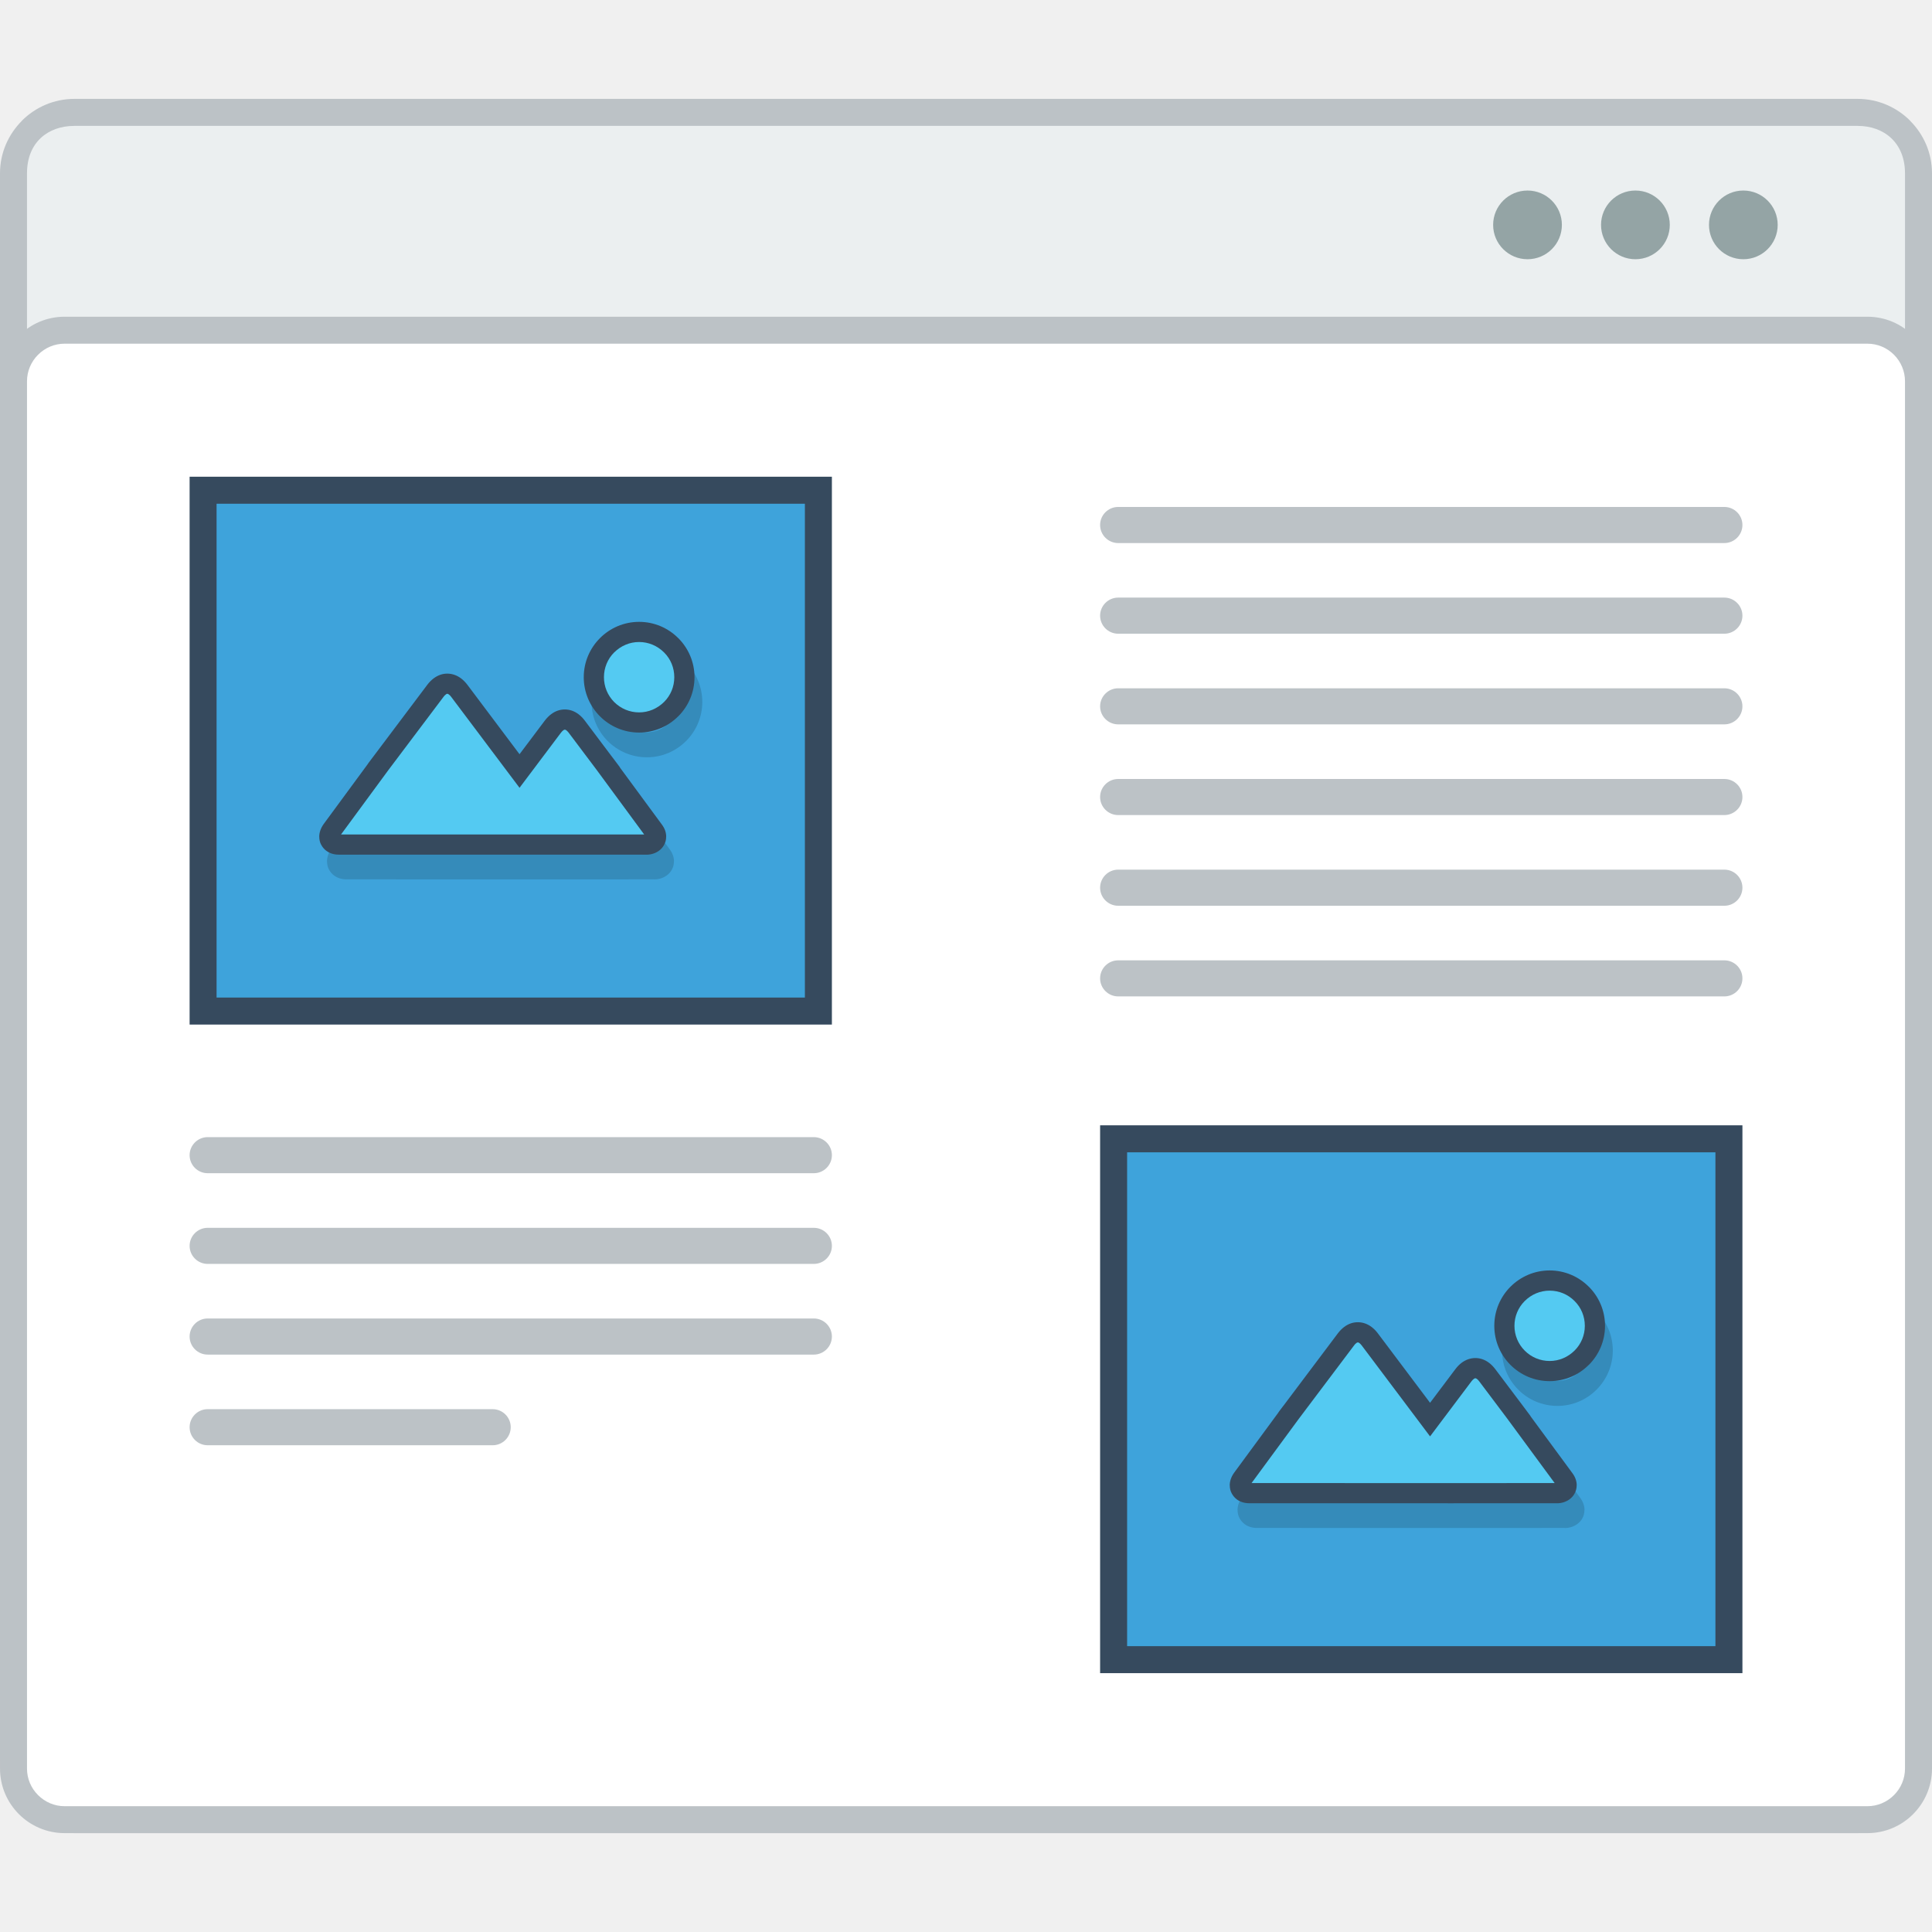
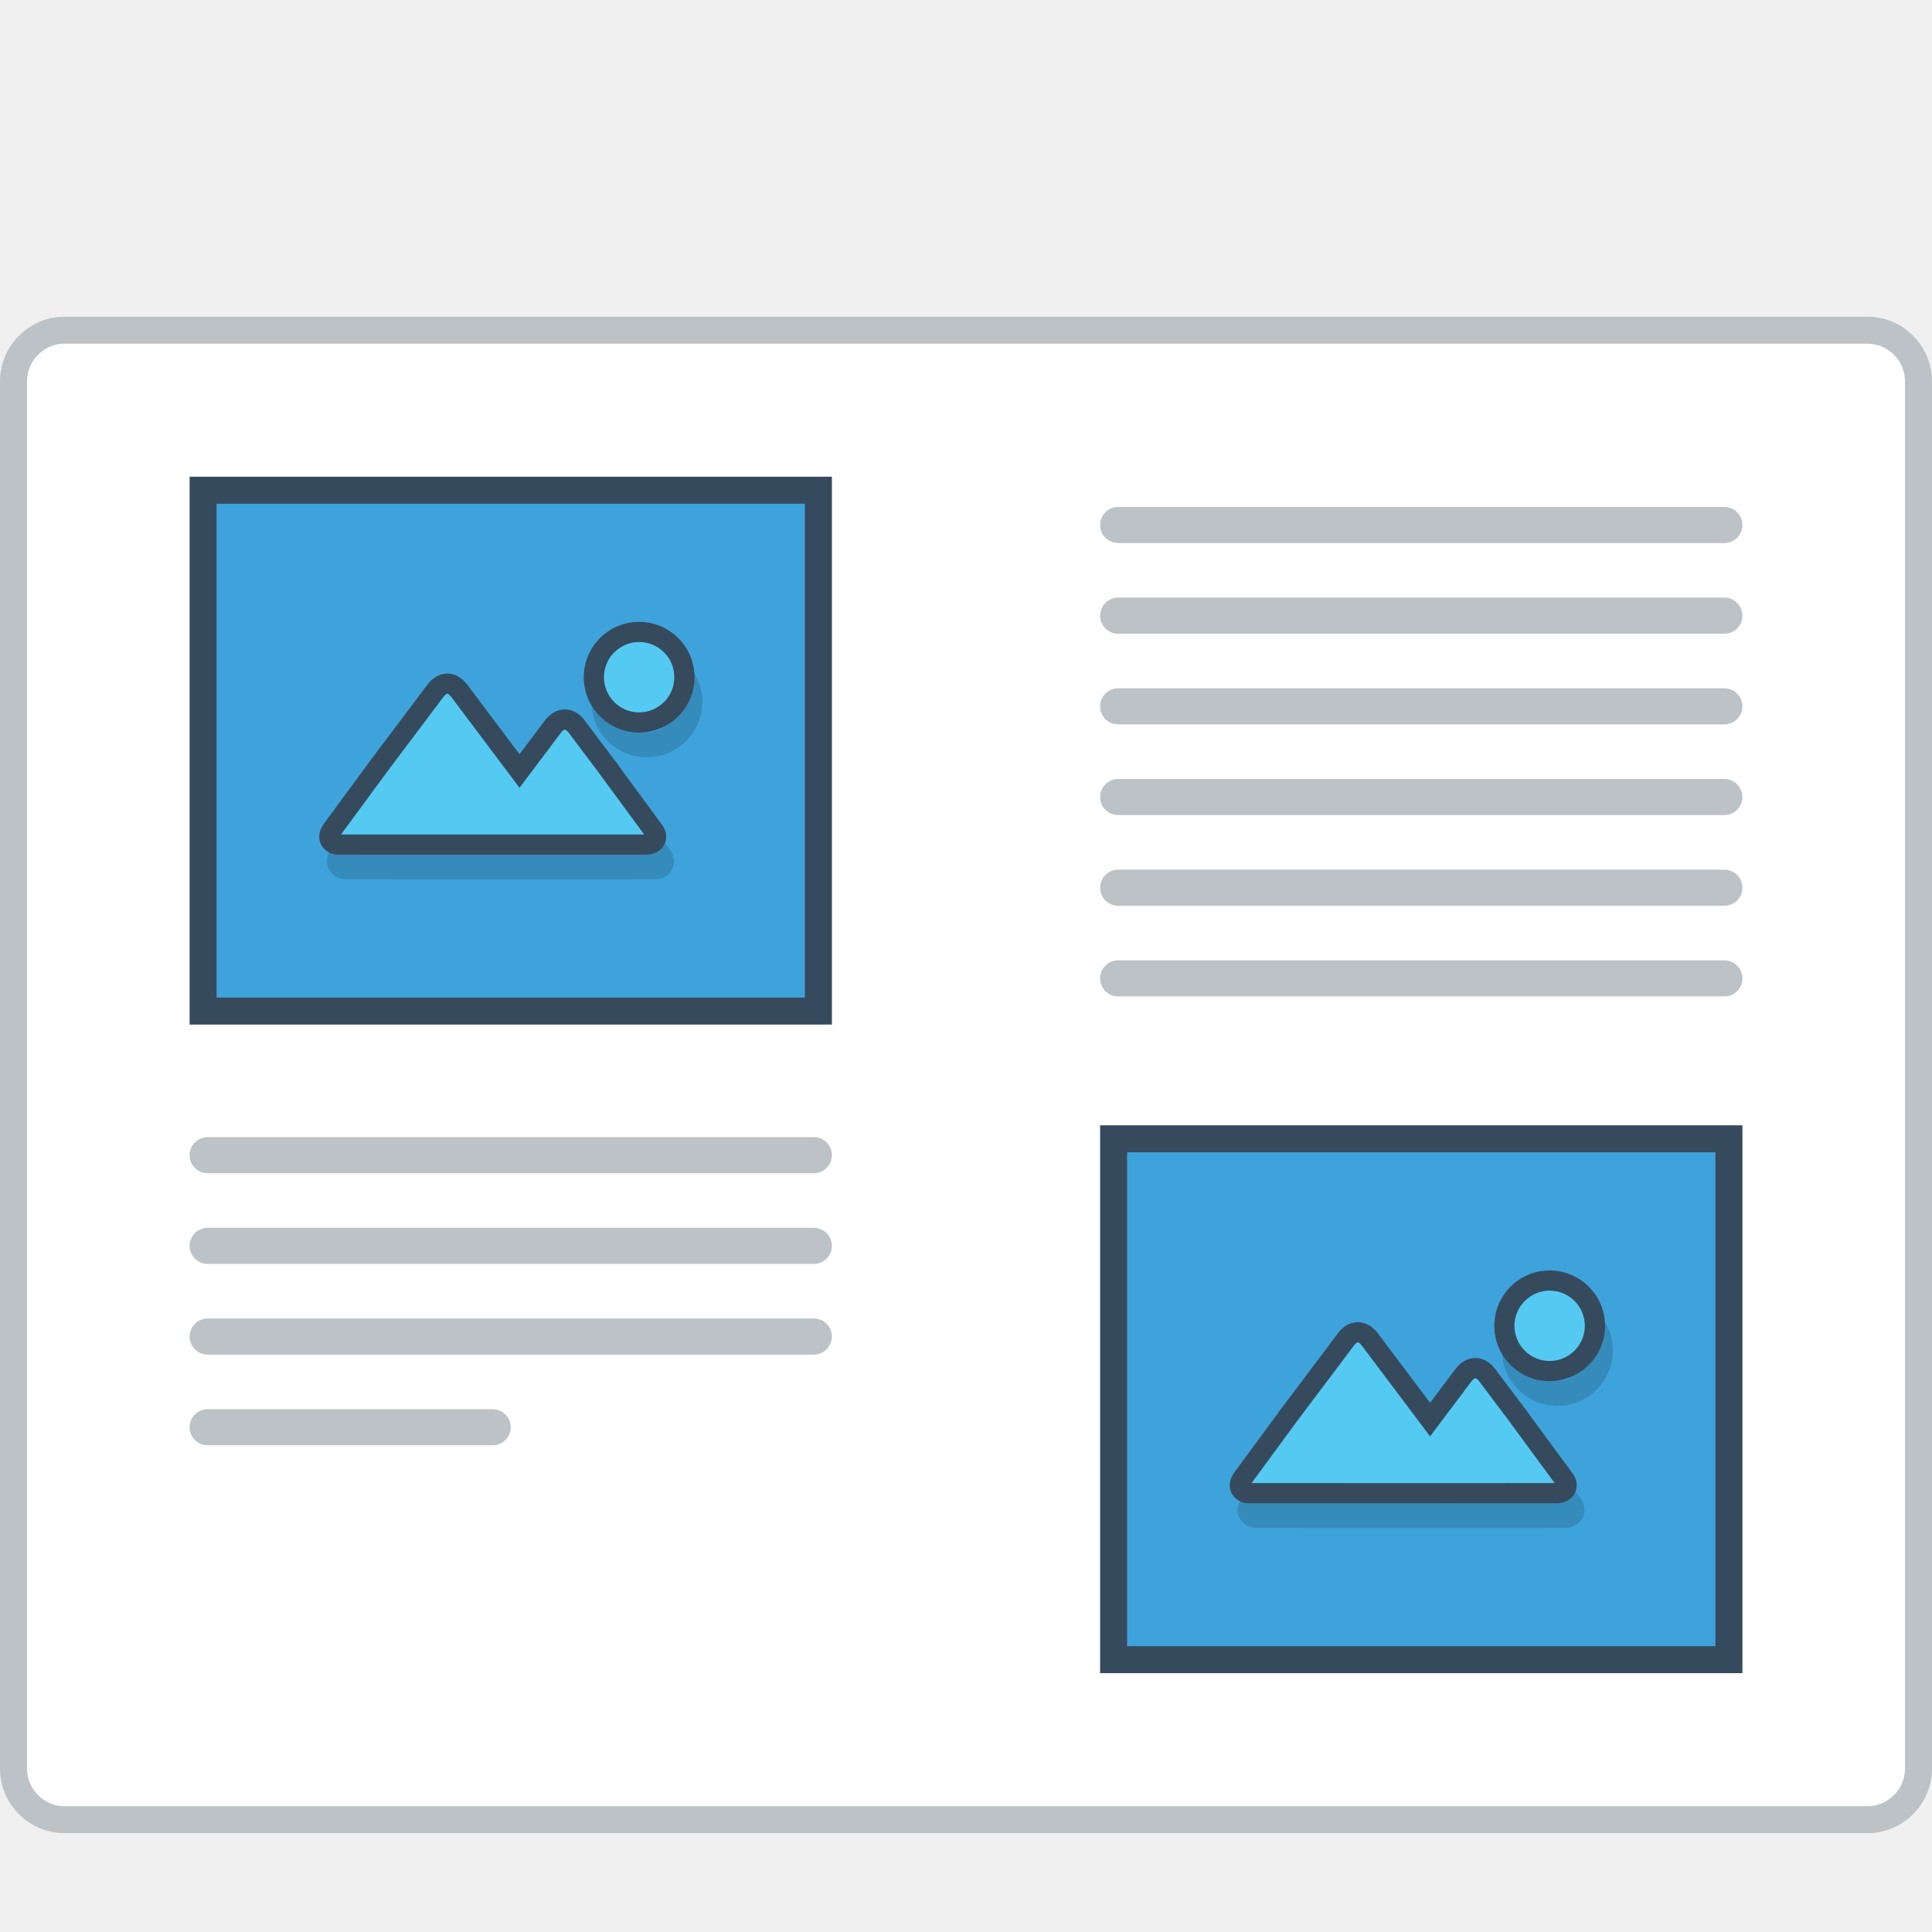
<svg xmlns="http://www.w3.org/2000/svg" version="1.0" id="Layer_1" x="0px" y="0px" width="800px" height="800px" viewBox="188.998 218.679 422.975 379.681" enable-background="new 0 0 800 800" xml:space="preserve">
  <g>
-     <path fill="#BCC2C6" d="M205.286,218.679h390.407c4.471,0,8.551,1.834,11.498,4.782v0.026c2.947,2.947,4.782,7.009,4.782,11.481   v347.111c0,4.473-1.835,8.542-4.782,11.489v0.018c-2.947,2.947-7.027,4.773-11.498,4.773H205.286   c-4.481,0-8.559-1.826-11.499-4.773v-0.018c-2.947-2.947-4.789-7.017-4.789-11.489V234.968c0-4.472,1.842-8.534,4.789-11.481   v-0.026C196.728,220.514,200.805,218.679,205.286,218.679" />
-     <path fill="#EBEFF0" d="M606.062,234.968v347.111c0,6.541-4.557,10.376-10.368,10.376H205.286c-5.812,0-10.376-3.726-10.376-10.376   V234.968c0-6.774,4.59-10.375,10.376-10.375h390.407C601.497,224.592,606.062,228.318,606.062,234.968" />
    <path fill="#BCC2C6" d="M203.134,266.372h394.703c3.894,0,7.429,1.583,9.982,4.146c2.563,2.562,4.154,6.097,4.154,9.99v303.724   c0,3.895-1.591,7.429-4.154,9.99c-2.554,2.556-6.089,4.138-9.982,4.138H203.134c-3.886,0-7.421-1.582-9.981-4.138   c-2.563-2.562-4.154-6.096-4.154-9.99V280.508c0-3.894,1.591-7.428,4.154-9.99C195.713,267.955,199.248,266.372,203.134,266.372" />
    <path fill-rule="evenodd" clip-rule="evenodd" fill="#FFFFFF" d="M203.134,272.276c-2.187,0-4.255,0.872-5.805,2.42   c-1.549,1.549-2.419,3.626-2.419,5.812v303.724c0,2.187,0.87,4.263,2.419,5.804c1.55,1.549,3.618,2.429,5.805,2.429h394.703   c2.194,0,4.263-0.88,5.813-2.429c1.539-1.541,2.411-3.617,2.411-5.804V280.508c0-2.194-0.872-4.262-2.411-5.812   c-1.551-1.549-3.627-2.42-5.813-2.42H203.134z" />
-     <path fill-rule="evenodd" clip-rule="evenodd" fill="#94A4A5" d="M547.037,238.745c4.163,0,7.529,3.366,7.529,7.521   c0,4.153-3.366,7.52-7.529,7.52c-4.153,0-7.521-3.367-7.521-7.52C539.517,242.111,542.884,238.745,547.037,238.745 M570.67,238.745   c4.154,0,7.52,3.366,7.52,7.521c0,4.153-3.365,7.52-7.52,7.52s-7.52-3.367-7.52-7.52   C563.15,242.111,566.516,238.745,570.67,238.745z M523.421,238.745c4.155,0,7.521,3.366,7.521,7.521c0,4.153-3.365,7.52-7.521,7.52   c-4.161,0-7.528-3.367-7.528-7.52C515.893,242.111,519.26,238.745,523.421,238.745z" />
    <rect x="230.509" y="301.402" fill-rule="evenodd" clip-rule="evenodd" fill="#364A5E" width="140.616" height="119.939" />
    <rect x="236.413" y="307.315" fill="#3EA3DB" width="128.8" height="108.113" />
    <path fill-rule="evenodd" clip-rule="evenodd" fill="#BCC2C6" d="M234.453,465.842h132.72c2.176,0,3.952,1.775,3.952,3.945v0.008   c0,2.168-1.776,3.944-3.952,3.944h-132.72c-2.168,0-3.944-1.776-3.944-3.944v-0.008   C230.509,467.617,232.285,465.842,234.453,465.842" />
    <path fill-rule="evenodd" clip-rule="evenodd" fill="#BCC2C6" d="M234.453,485.69h132.72c2.176,0,3.952,1.774,3.952,3.952l0,0   c0,2.178-1.776,3.952-3.952,3.952h-132.72c-2.168,0-3.944-1.774-3.944-3.952l0,0C230.509,487.465,232.285,485.69,234.453,485.69" />
    <path fill-rule="evenodd" clip-rule="evenodd" fill="#BCC2C6" d="M234.453,505.545h62.416c2.169,0,3.943,1.776,3.943,3.944v0.008   c0,2.171-1.774,3.945-3.943,3.945h-62.416c-2.168,0-3.944-1.774-3.944-3.945v-0.008   C230.509,507.321,232.285,505.545,234.453,505.545" />
    <path fill-rule="evenodd" clip-rule="evenodd" fill="#BCC2C6" d="M234.453,445.987h132.72c2.176,0,3.952,1.784,3.952,3.943v0.01   c0,2.168-1.776,3.944-3.952,3.944h-132.72c-2.168,0-3.944-1.776-3.944-3.944v-0.01   C230.509,447.771,232.285,445.987,234.453,445.987" />
    <path opacity="0.15" fill="#010101" d="M335.331,346.004c-1.205-1.206-2.863-1.942-4.704-1.942c-1.843,0-3.502,0.736-4.707,1.942   c-1.197,1.197-1.944,2.864-1.944,4.707c0,1.833,0.755,3.492,1.952,4.69c1.197,1.206,2.856,1.951,4.699,1.951   c1.841,0,3.499-0.745,4.704-1.943c1.198-1.198,1.944-2.864,1.944-4.698C337.275,348.869,336.529,347.202,335.331,346.004    M330.627,338.585c3.331,0,6.363,1.356,8.558,3.551l0.018,0.008c2.185,2.203,3.55,5.226,3.55,8.567c0,3.333-1.365,6.364-3.55,8.559   l-0.018,0.008c-2.194,2.194-5.227,3.55-8.558,3.55c-3.352,0-6.383-1.365-8.577-3.55c-2.185-2.194-3.55-5.226-3.55-8.567   c0-3.341,1.355-6.364,3.55-8.567l0.018-0.008C324.262,339.941,327.293,338.585,330.627,338.585z M324.814,368.297h0.008   l0.084,0.117l1.531,2.043l-0.016,0.017l9.195,12.495c0.662,0.897,0.938,1.8,0.938,2.647h-0.016c0.008,0.67-0.152,1.289-0.453,1.817   c-0.268,0.503-0.662,0.93-1.122,1.265c-0.753,0.553-1.725,0.862-2.705,0.862v-0.009l-23.122,0.009l-44.267-0.009   c-1.073,0-1.993-0.3-2.714-0.828c-0.485-0.36-0.879-0.822-1.155-1.365h-0.01c-0.258-0.519-0.392-1.105-0.392-1.726h-0.008   c0-0.921,0.318-1.892,0.996-2.822l9.696-13.173l-0.016-0.017l0.887-1.173l0.11-0.151l0.025-0.017l11.975-15.919   c0.418-0.562,0.887-1.03,1.373-1.399c0.938-0.703,1.96-1.046,3.015-1.039c1.056,0,2.077,0.352,2.99,1.039   c0.494,0.369,0.944,0.837,1.373,1.399l11.431,15.2l5.535-7.354c0.419-0.561,0.879-1.021,1.366-1.39   c0.92-0.695,1.942-1.046,3.005-1.055c1.055,0,2.069,0.352,3.007,1.047c0.486,0.369,0.956,0.829,1.373,1.398l6.063,8.065   L324.814,368.297z M329.672,384.1l-9.254-12.571l-0.395-0.535l-5.652-7.521l-0.008-0.017l-0.018,0.017l-6.398,8.5l-1.322,1.759   l-2.178,2.905l-2.178-2.905l-1.323-1.759l-12.293-16.338l-0.018-0.017l-0.016,0.017l-11.607,15.425l-0.344,0.469l-9.236,12.571   l41.704,0.008L329.672,384.1z" />
    <path fill="#364A5E" d="M328.917,333.175c3.342,0,6.366,1.356,8.56,3.551l0.017,0.009c2.193,2.194,3.552,5.216,3.552,8.559   c0,3.341-1.358,6.373-3.552,8.559l-0.017,0.008c-2.193,2.194-5.218,3.551-8.56,3.551c-3.349,0-6.372-1.357-8.567-3.551   c-2.193-2.194-3.55-5.226-3.55-8.566c0-3.342,1.356-6.364,3.55-8.559l0.01-0.009C322.553,334.531,325.584,333.175,328.917,333.175    M323.114,362.887h0.008l0.084,0.109l1.532,2.043l-0.025,0.017l9.196,12.503c0.671,0.896,0.938,1.792,0.938,2.646h-0.009   c0.009,0.67-0.159,1.281-0.46,1.818c-0.268,0.502-0.653,0.929-1.113,1.264c-0.755,0.553-1.735,0.863-2.706,0.863v-0.009   l-23.13,0.009l-44.267-0.009c-1.072,0-1.995-0.301-2.714-0.837c-0.486-0.352-0.871-0.821-1.146-1.364h-0.01   c-0.261-0.511-0.401-1.098-0.394-1.726h-0.008c0-0.913,0.318-1.884,0.997-2.813l9.688-13.173l-0.008-0.017l0.88-1.172l0.116-0.151   l0,0l0.017-0.024l11.976-15.92c0.419-0.561,0.889-1.021,1.373-1.39c0.938-0.703,1.96-1.055,3.015-1.046   c1.063,0.008,2.078,0.36,2.998,1.046c0.487,0.369,0.946,0.838,1.374,1.39l11.422,15.208l5.537-7.361   c0.426-0.553,0.879-1.021,1.373-1.39c0.913-0.696,1.935-1.047,3.005-1.047c1.056,0,2.069,0.344,2.999,1.039   c0.485,0.368,0.955,0.838,1.374,1.398l6.07,8.073L323.114,362.887z" />
    <path fill-rule="evenodd" clip-rule="evenodd" fill="#54CAF2" d="M328.917,337.588c-2.043,0-3.985,0.813-5.477,2.303l0.016-0.025   c-1.44,1.449-2.235,3.374-2.235,5.427c0,2.051,0.805,3.995,2.253,5.451c1.458,1.441,3.393,2.253,5.443,2.253   c2.052,0,3.986-0.812,5.485-2.302l-0.024,0.025c1.457-1.449,2.243-3.375,2.243-5.427c0-2.053-0.786-3.978-2.219-5.402l-0.042-0.042   C332.903,338.401,330.969,337.588,328.917,337.588 M263.664,379.72l43.765,0.009l22.595-0.009l-10.377-14.103l-6.146-8.174   c-0.143-0.184-0.31-0.368-0.494-0.511c-0.1-0.075-0.225-0.159-0.353-0.159c-0.124,0-0.249,0.083-0.352,0.159   c-0.184,0.143-0.352,0.327-0.494,0.511l-9.069,12.06l-14.956-19.898c-0.15-0.193-0.302-0.376-0.502-0.519   c-0.093-0.075-0.219-0.159-0.352-0.167c-0.118,0-0.253,0.092-0.344,0.167c-0.192,0.134-0.359,0.326-0.495,0.519l-12.058,16.012   L263.664,379.72z" />
    <path fill-rule="evenodd" clip-rule="evenodd" fill="#BCC2C6" d="M433.799,327.865h132.717c2.179,0,3.953,1.784,3.953,3.953   c0,2.177-1.774,3.953-3.953,3.953H433.799c-2.177,0-3.953-1.776-3.953-3.953C429.846,329.649,431.622,327.865,433.799,327.865" />
    <path fill-rule="evenodd" clip-rule="evenodd" fill="#BCC2C6" d="M433.799,347.721h132.717c2.179,0,3.953,1.784,3.953,3.953   c0,2.168-1.774,3.944-3.953,3.944H433.799c-2.177,0-3.953-1.775-3.953-3.944C429.846,349.505,431.622,347.721,433.799,347.721" />
    <path fill-rule="evenodd" clip-rule="evenodd" fill="#BCC2C6" d="M433.799,308.019h132.717c2.179,0,3.953,1.775,3.953,3.953   c0,2.168-1.774,3.952-3.953,3.952H433.799c-2.177,0-3.953-1.784-3.953-3.952C429.846,309.793,431.622,308.019,433.799,308.019" />
    <path fill-rule="evenodd" clip-rule="evenodd" fill="#BCC2C6" d="M433.799,367.577h132.717c2.179,0,3.953,1.775,3.953,3.945v0.008   c0,2.169-1.774,3.945-3.953,3.945H433.799c-2.177,0-3.953-1.775-3.953-3.945v-0.008   C429.846,369.352,431.622,367.577,433.799,367.577" />
    <path fill-rule="evenodd" clip-rule="evenodd" fill="#BCC2C6" d="M433.799,387.424h132.717c2.179,0,3.953,1.775,3.953,3.953l0,0   c0,2.178-1.774,3.953-3.953,3.953H433.799c-2.177,0-3.953-1.775-3.953-3.953l0,0C429.846,389.199,431.622,387.424,433.799,387.424" />
    <path fill-rule="evenodd" clip-rule="evenodd" fill="#BCC2C6" d="M433.799,407.28h132.717c2.179,0,3.953,1.774,3.953,3.944l0,0   c0,2.178-1.774,3.952-3.953,3.952H433.799c-2.177,0-3.953-1.774-3.953-3.952l0,0C429.846,409.055,431.622,407.28,433.799,407.28" />
    <rect x="429.846" y="443.398" fill-rule="evenodd" clip-rule="evenodd" fill="#364A5E" width="140.623" height="119.939" />
    <rect x="435.759" y="449.311" fill="#3EA3DB" width="128.798" height="108.115" />
    <path opacity="0.15" fill="#010101" d="M534.677,488.002c-1.205-1.198-2.864-1.943-4.706-1.943c-1.843,0-3.5,0.745-4.707,1.943   c-1.197,1.206-1.942,2.864-1.942,4.707c0,1.832,0.745,3.49,1.942,4.688c1.207,1.206,2.864,1.95,4.707,1.95   c1.842,0,3.501-0.744,4.706-1.934c1.19-1.207,1.935-2.863,1.935-4.705C536.611,490.866,535.867,489.208,534.677,488.002    M529.971,480.581c3.333,0,6.364,1.356,8.56,3.551l0.008,0.018c2.193,2.193,3.55,5.217,3.55,8.56c0,3.33-1.356,6.363-3.55,8.557   l-0.008,0.008c-2.195,2.195-5.227,3.553-8.56,3.553c-3.35,0-6.382-1.357-8.575-3.553c-2.194-2.193-3.551-5.225-3.551-8.564   c0-3.343,1.356-6.366,3.551-8.56l0.018-0.018C523.606,481.938,526.63,480.581,529.971,480.581z M524.158,510.295L524.158,510.295   l0.084,0.117l1.541,2.041l-0.018,0.018l9.196,12.495c0.652,0.904,0.938,1.801,0.938,2.654h-0.018c0,0.671-0.158,1.282-0.451,1.817   c-0.277,0.502-0.663,0.921-1.124,1.257c-0.752,0.561-1.725,0.871-2.712,0.871v-0.018l-23.113,0.008l-44.276-0.008   c-1.063,0-1.993-0.301-2.704-0.82c-0.486-0.369-0.88-0.829-1.156-1.374h-0.009c-0.26-0.52-0.393-1.096-0.393-1.726h-0.01   c0-0.911,0.311-1.893,0.996-2.813l9.699-13.182l-0.018-0.016l0.889-1.172l0.107-0.143l0.018-0.025l11.983-15.92   c0.419-0.562,0.88-1.029,1.375-1.398c0.928-0.704,1.949-1.048,3.013-1.038c1.057,0,2.068,0.352,2.981,1.038   c0.504,0.369,0.956,0.837,1.373,1.398l11.44,15.199l5.526-7.353c0.421-0.562,0.89-1.021,1.374-1.39   c0.922-0.695,1.943-1.047,2.999-1.047c1.063-0.008,2.076,0.344,3.015,1.047c0.484,0.359,0.953,0.828,1.374,1.39l6.062,8.073   L524.158,510.295z M529.007,526.097l-9.253-12.57l-0.385-0.528l-5.652-7.528l-0.018-0.017l-0.008,0.017l-6.398,8.51l-1.323,1.749   l-2.178,2.907l-2.177-2.907l-1.323-1.749l-12.295-16.348l-0.017-0.018l-0.016,0.018l-11.606,15.426l-0.344,0.469l-9.245,12.57   l41.713,0.008L529.007,526.097z" />
    <path fill="#364A5E" d="M528.262,475.171c3.342,0,6.364,1.357,8.559,3.551l0.018,0.01c2.194,2.193,3.55,5.217,3.55,8.567   c0,3.332-1.355,6.363-3.55,8.557h-0.018c-2.194,2.203-5.217,3.553-8.559,3.553c-3.35,0-6.38-1.358-8.574-3.553   c-2.187-2.186-3.542-5.217-3.542-8.557c0-3.351,1.355-6.374,3.542-8.567l0.017-0.01   C521.897,476.528,524.922,475.171,528.262,475.171 M522.458,504.885L522.458,504.885l0.084,0.107l1.534,2.053l-0.018,0.016   l9.194,12.495c0.662,0.897,0.938,1.801,0.938,2.647h-0.008c0,0.67-0.168,1.279-0.462,1.816c-0.268,0.502-0.652,0.931-1.113,1.265   c-0.763,0.553-1.733,0.862-2.713,0.862v-0.009l-23.122,0.009l-44.268-0.009c-1.07,0-1.992-0.301-2.714-0.828   c-0.484-0.359-0.869-0.831-1.155-1.373l0,0c-0.268-0.513-0.401-1.099-0.401-1.718h-0.008c0-0.92,0.318-1.892,1.004-2.821   l9.689-13.175l-0.017-0.016l0.888-1.172l0.109-0.15h0.008l0.018-0.018l11.975-15.928c0.418-0.553,0.887-1.021,1.373-1.391   c0.938-0.704,1.96-1.048,3.015-1.038c1.064,0,2.077,0.352,2.99,1.038c0.494,0.369,0.955,0.838,1.373,1.391l11.432,15.208   l5.535-7.354c0.418-0.562,0.879-1.021,1.365-1.399c0.921-0.686,1.942-1.037,3.007-1.045c1.056,0,2.077,0.342,3.005,1.045   c0.487,0.37,0.956,0.83,1.374,1.399l6.072,8.065L522.458,504.885z" />
    <path fill-rule="evenodd" clip-rule="evenodd" fill="#54CAF2" d="M528.262,479.593c-2.043,0-3.986,0.805-5.476,2.296l0.016-0.018   c-1.439,1.439-2.244,3.366-2.244,5.428c0,2.042,0.805,3.985,2.262,5.442c1.447,1.448,3.392,2.253,5.442,2.253   c2.053,0,3.987-0.813,5.478-2.303l-0.018,0.024c1.45-1.449,2.244-3.375,2.244-5.417c0-2.062-0.794-3.988-2.227-5.41l-0.042-0.043   C532.249,480.397,530.314,479.593,528.262,479.593 M463.008,521.716l43.766,0.018l22.585-0.018l-10.374-14.102l-6.146-8.173   c-0.135-0.186-0.303-0.369-0.486-0.512c-0.103-0.067-0.235-0.158-0.352-0.158c-0.125,0-0.261,0.083-0.353,0.158   c-0.193,0.143-0.352,0.326-0.502,0.52l-9.062,12.051l-14.957-19.897c-0.15-0.186-0.31-0.377-0.502-0.52   c-0.093-0.066-0.227-0.158-0.352-0.158c-0.126,0-0.251,0.082-0.352,0.158c-0.186,0.135-0.352,0.334-0.486,0.52l-12.059,16.012   L463.008,521.716z" />
  </g>
</svg>
